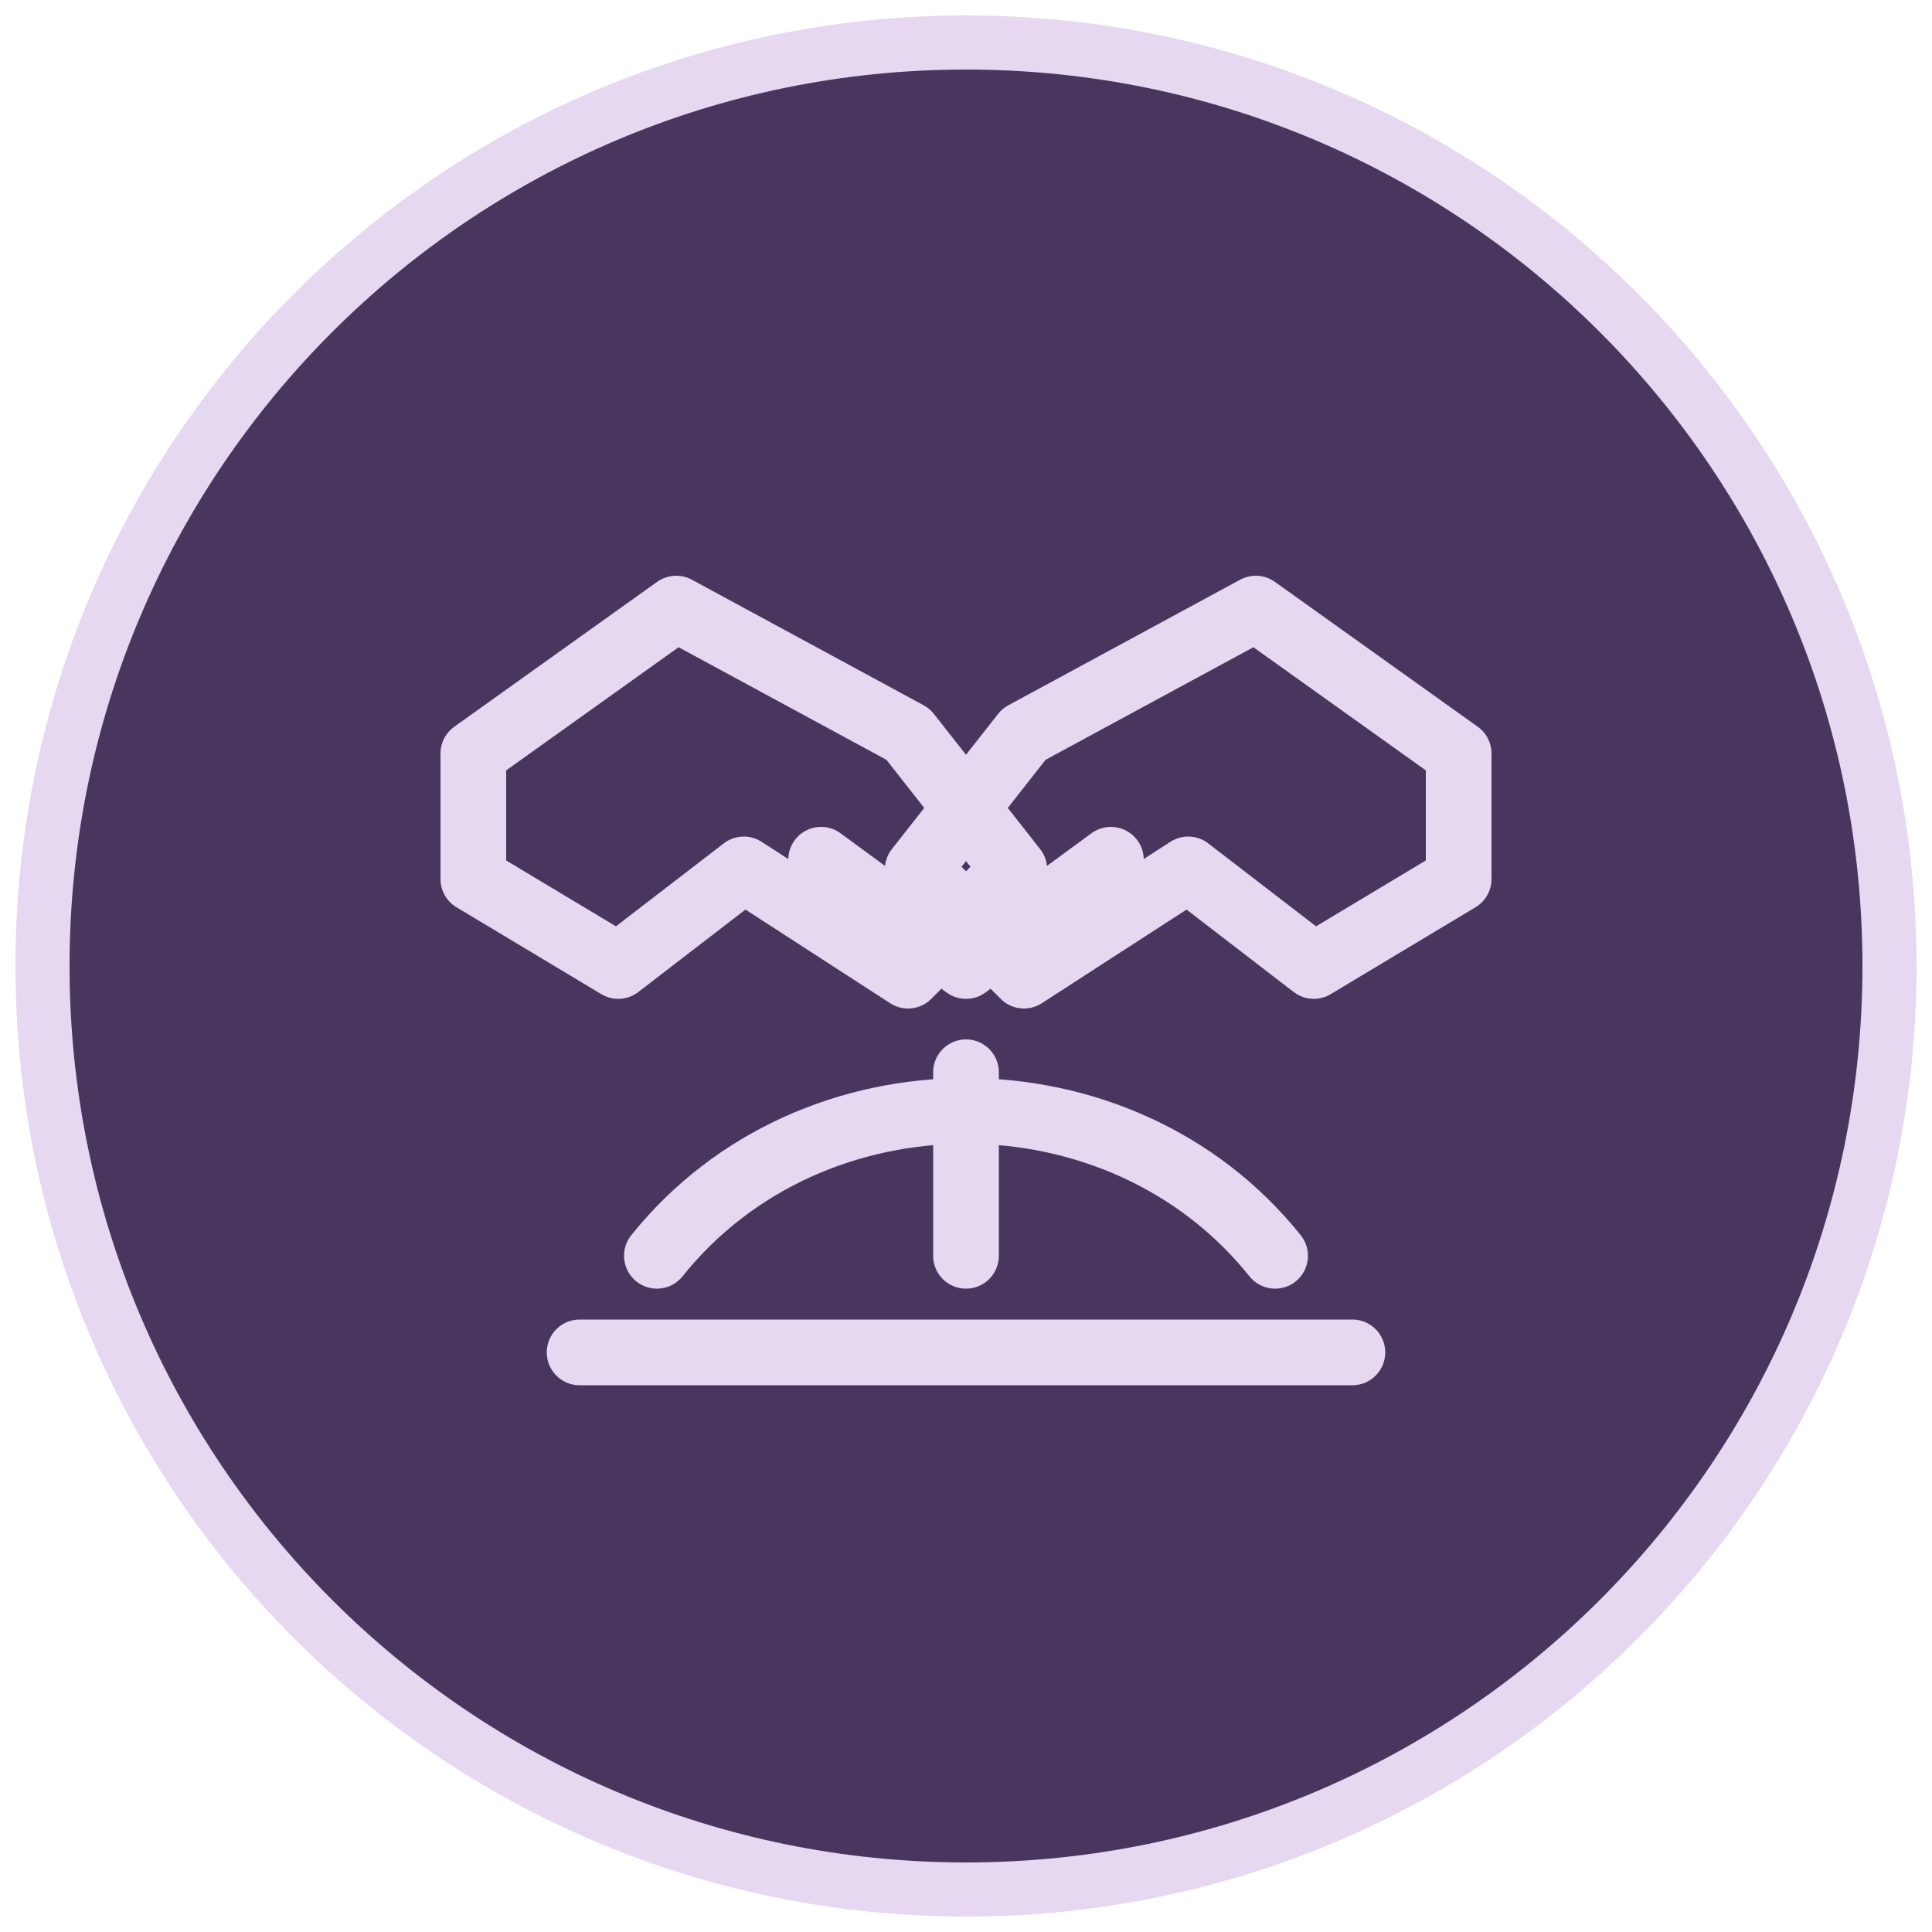
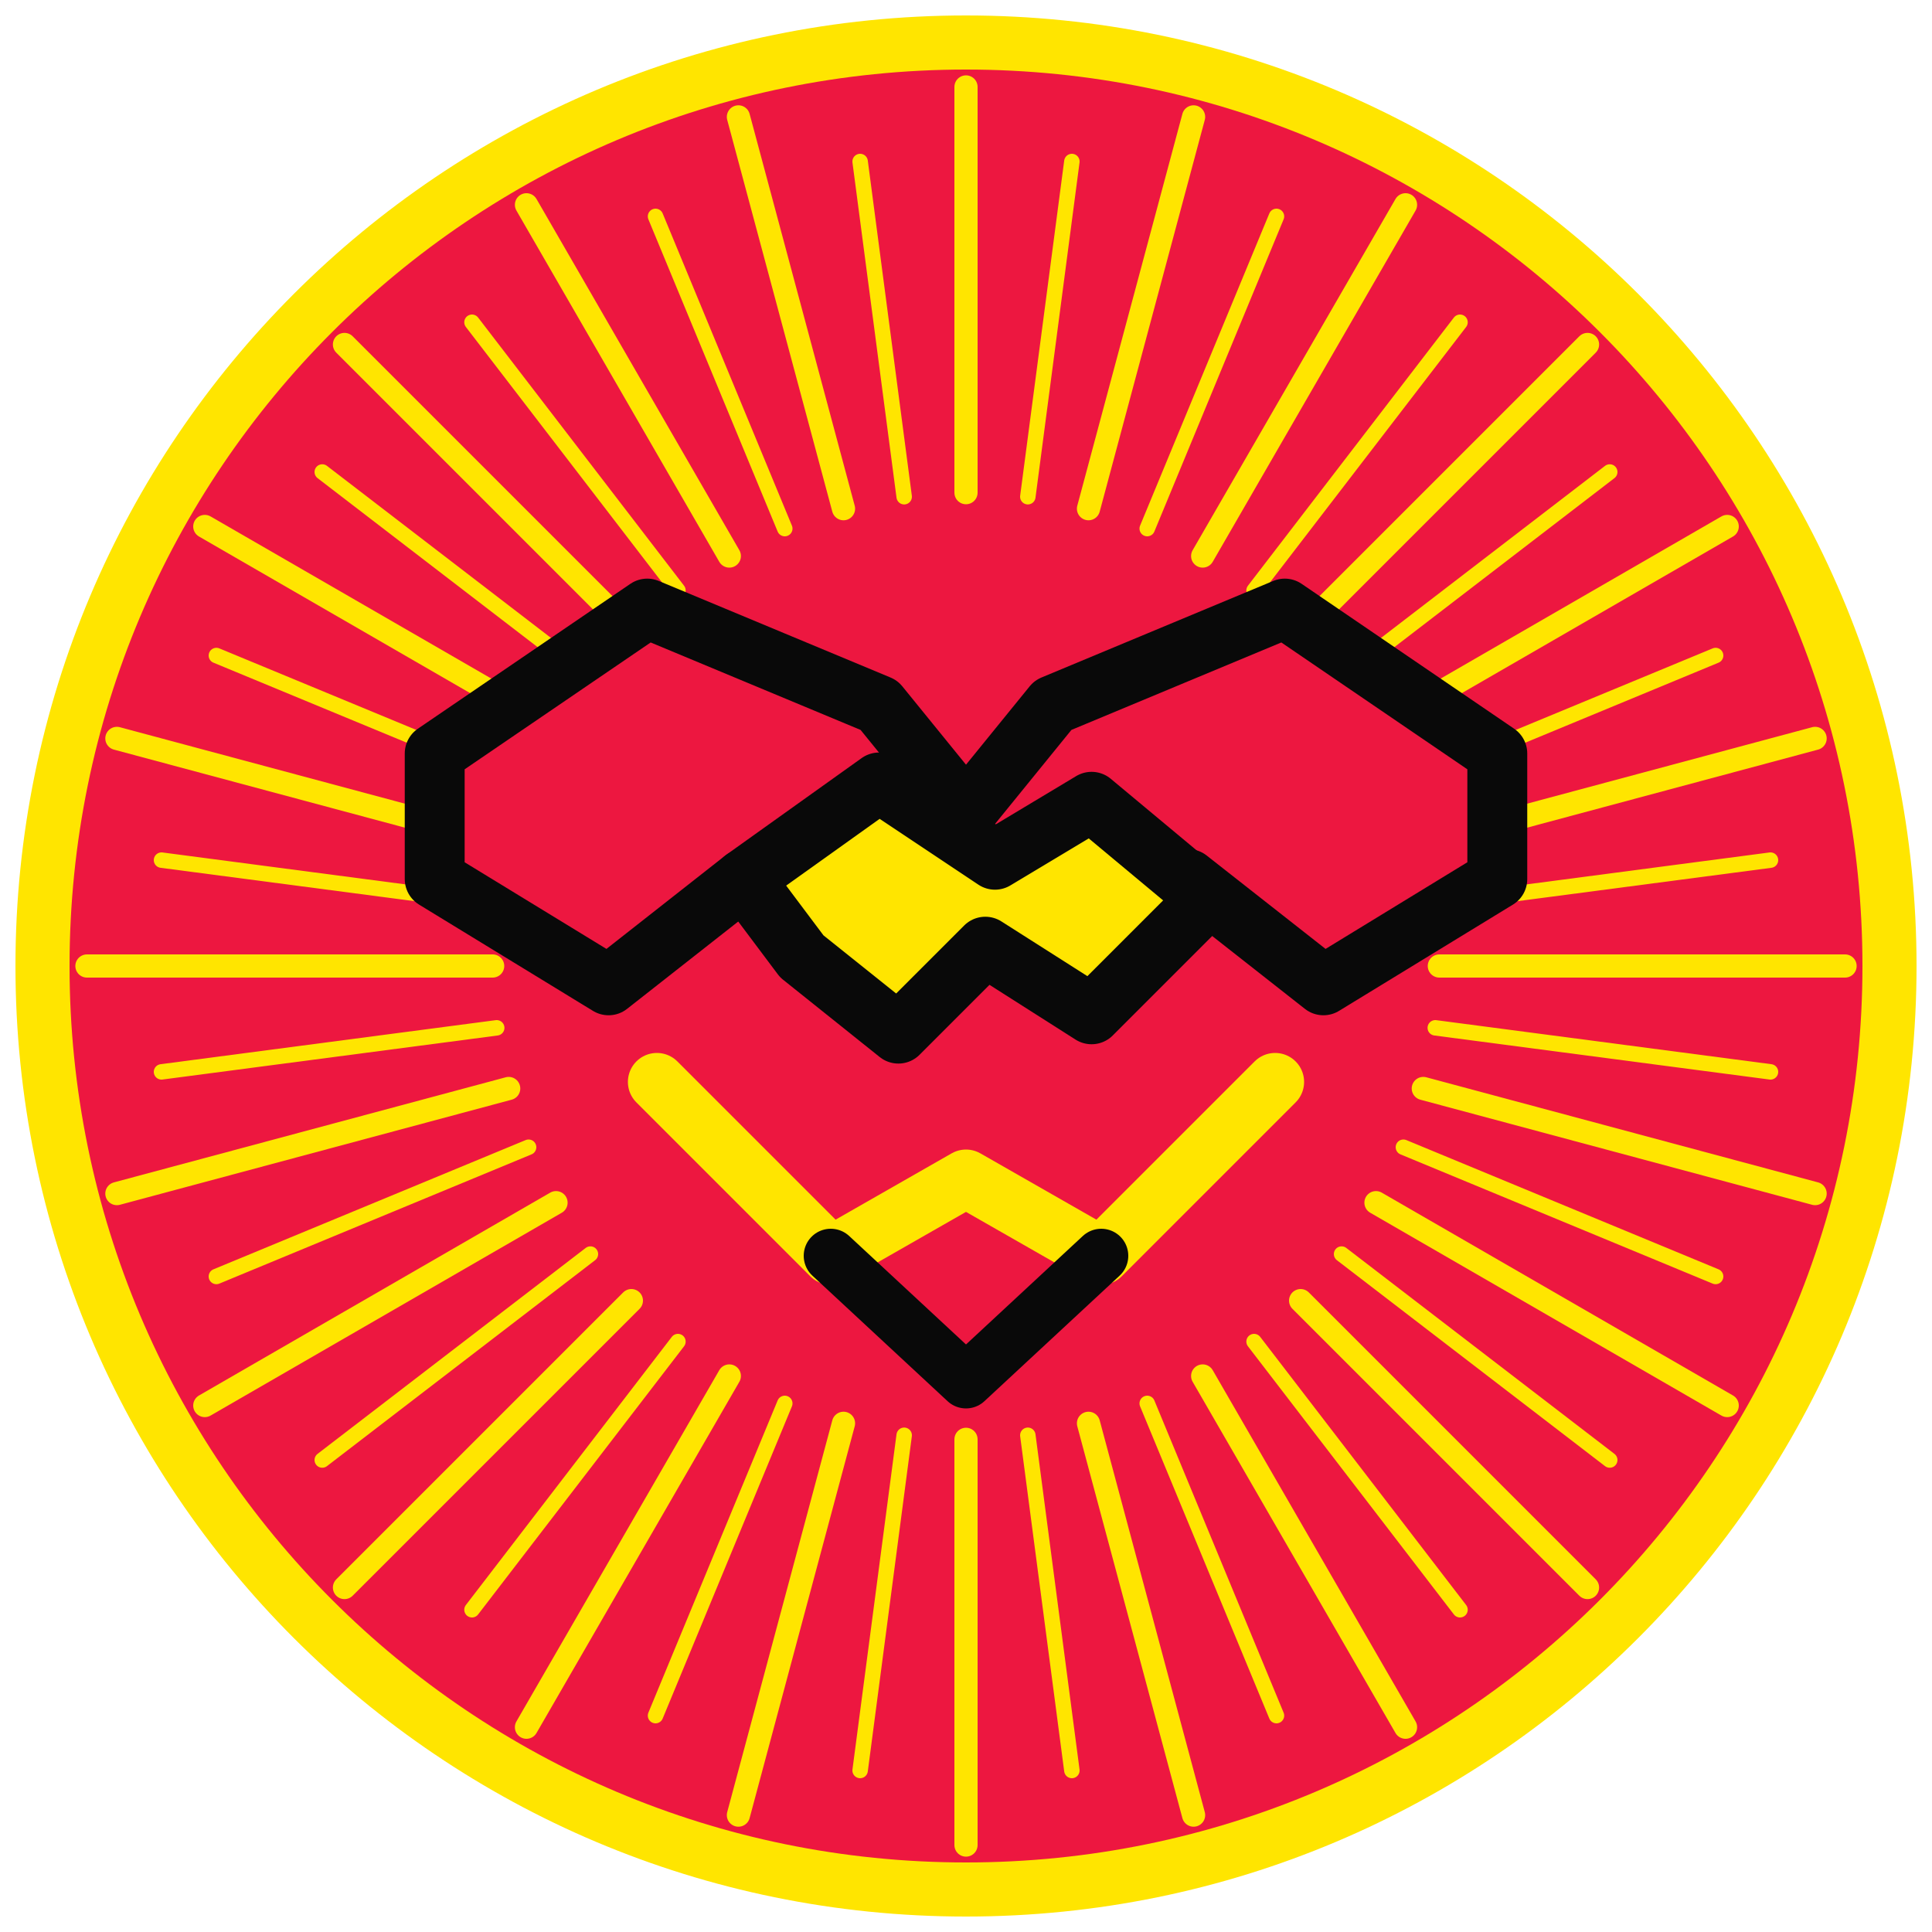
<svg xmlns="http://www.w3.org/2000/svg" width="1000" height="1000" viewBox="0 0 1000 1000">
-   <circle cx="500" cy="500" r="478" fill="#49365F" stroke="#E5D8F0" stroke-width="28" />
-   <g fill="none" stroke="#E5D8F0" stroke-width="34" stroke-linecap="round" stroke-linejoin="round">
-     <path d="M245 390l105-75 120 65 55 70-55 55-85-55-65 50-75-45z" />
-     <path d="M755 390l-105-75-120 65-55 70 55 55 85-55 65 50 75-45z" />
-     <path d="M425 445l75 55 75-55M340 650c80-100 240-100 320 0M300 700h400" />
-     <path d="M500 555v95" />
+   <defs>
+     <clipPath id="disc">
+       <circle cx="500" cy="500" r="478" />
+     </clipPath>
+   </defs>
+   <circle cx="500" cy="500" r="478" fill="#ED1740" stroke="#FFE500" stroke-width="28" />
+   <g clip-path="url(#disc)">
+     <path d="M745.0 500.0L955.0 500.0" stroke="#FFE500" stroke-width="12" stroke-linecap="round" />
+     <path d="M742.9 532.0L916.4 554.8" stroke="#FFE500" stroke-width="8" stroke-linecap="round" />
+     <path d="M736.7 563.4L939.5 617.8" stroke="#FFE500" stroke-width="12" stroke-linecap="round" />
+     <path d="M726.4 593.8L888.0 660.7" stroke="#FFE500" stroke-width="8" stroke-linecap="round" />
+     <path d="M712.2 622.5L894.0 727.5" stroke="#FFE500" stroke-width="12" stroke-linecap="round" />
+     <path d="M694.4 649.1L833.2 755.7" stroke="#FFE500" stroke-width="8" stroke-linecap="round" />
+     <path d="M673.2 673.2L821.7 821.7" stroke="#FFE500" stroke-width="12" stroke-linecap="round" />
+     <path d="M649.1 694.4L755.7 833.2" stroke="#FFE500" stroke-width="8" stroke-linecap="round" />
+     <path d="M622.5 712.2L727.5 894.0" stroke="#FFE500" stroke-width="12" stroke-linecap="round" />
+     <path d="M593.8 726.4L660.7 888.0" stroke="#FFE500" stroke-width="8" stroke-linecap="round" />
+     <path d="M563.4 736.7L617.8 939.5" stroke="#FFE500" stroke-width="12" stroke-linecap="round" />
+     <path d="M532.0 742.9L554.8 916.4" stroke="#FFE500" stroke-width="8" stroke-linecap="round" />
+     <path d="M500.0 745.0L500.0 955.0" stroke="#FFE500" stroke-width="12" stroke-linecap="round" />
+     <path d="M468.0 742.9L445.2 916.4" stroke="#FFE500" stroke-width="8" stroke-linecap="round" />
+     <path d="M436.6 736.7L382.2 939.5" stroke="#FFE500" stroke-width="12" stroke-linecap="round" />
+     <path d="M406.2 726.4L339.3 888.0" stroke="#FFE500" stroke-width="8" stroke-linecap="round" />
+     <path d="M377.5 712.2L272.5 894.0" stroke="#FFE500" stroke-width="12" stroke-linecap="round" />
+     <path d="M350.9 694.4L244.3 833.2" stroke="#FFE500" stroke-width="8" stroke-linecap="round" />
+     <path d="M326.8 673.2L178.3 821.7" stroke="#FFE500" stroke-width="12" stroke-linecap="round" />
+     <path d="M305.6 649.1L166.8 755.7" stroke="#FFE500" stroke-width="8" stroke-linecap="round" />
+     <path d="M287.8 622.5L106.0 727.5" stroke="#FFE500" stroke-width="12" stroke-linecap="round" />
+     <path d="M273.6 593.8L112.0 660.7" stroke="#FFE500" stroke-width="8" stroke-linecap="round" />
+     <path d="M263.3 563.4L60.5 617.8" stroke="#FFE500" stroke-width="12" stroke-linecap="round" />
+     <path d="M257.1 532.0L83.6 554.8" stroke="#FFE500" stroke-width="8" stroke-linecap="round" />
+     <path d="M255.0 500.0L45.0 500.0" stroke="#FFE500" stroke-width="12" stroke-linecap="round" />
+     <path d="M257.1 468.0L83.6 445.2" stroke="#FFE500" stroke-width="8" stroke-linecap="round" />
+     <path d="M263.3 436.6L60.5 382.2" stroke="#FFE500" stroke-width="12" stroke-linecap="round" />
+     <path d="M273.6 406.2L112.0 339.3" stroke="#FFE500" stroke-width="8" stroke-linecap="round" />
+     <path d="M287.8 377.5L106.0 272.5" stroke="#FFE500" stroke-width="12" stroke-linecap="round" />
+     <path d="M305.6 350.9L166.8 244.3" stroke="#FFE500" stroke-width="8" stroke-linecap="round" />
+     <path d="M326.8 326.8L178.3 178.3" stroke="#FFE500" stroke-width="12" stroke-linecap="round" />
+     <path d="M350.9 305.6L244.3 166.8" stroke="#FFE500" stroke-width="8" stroke-linecap="round" />
+     <path d="M377.5 287.8L272.5 106.0" stroke="#FFE500" stroke-width="12" stroke-linecap="round" />
+     <path d="M406.2 273.6L339.3 112.0" stroke="#FFE500" stroke-width="8" stroke-linecap="round" />
+     <path d="M436.6 263.3L382.2 60.5" stroke="#FFE500" stroke-width="12" stroke-linecap="round" />
+     <path d="M468.0 257.1L445.2 83.6" stroke="#FFE500" stroke-width="8" stroke-linecap="round" />
+     <path d="M500.0 255.0L500.0 45.0" stroke="#FFE500" stroke-width="12" stroke-linecap="round" />
+     <path d="M532.0 257.1L554.8 83.6" stroke="#FFE500" stroke-width="8" stroke-linecap="round" />
+     <path d="M563.4 263.3L617.8 60.5" stroke="#FFE500" stroke-width="12" stroke-linecap="round" />
+     <path d="M593.8 273.6L660.7 112.0" stroke="#FFE500" stroke-width="8" stroke-linecap="round" />
+     <path d="M622.5 287.8L727.5 106.0" stroke="#FFE500" stroke-width="12" stroke-linecap="round" />
+     <path d="M649.1 305.6L755.7 166.8" stroke="#FFE500" stroke-width="8" stroke-linecap="round" />
+     <path d="M673.2 326.8L821.7 178.3" stroke="#FFE500" stroke-width="12" stroke-linecap="round" />
+     <path d="M694.4 350.9L833.2 244.3" stroke="#FFE500" stroke-width="8" stroke-linecap="round" />
+     <path d="M712.2 377.5L894.0 272.5" stroke="#FFE500" stroke-width="12" stroke-linecap="round" />
+     <path d="M726.4 406.2L888.0 339.3" stroke="#FFE500" stroke-width="8" stroke-linecap="round" />
+     <path d="M736.7 436.6L939.5 382.2" stroke="#FFE500" stroke-width="12" stroke-linecap="round" />
+     <path d="M742.9 468.0L916.4 445.2" stroke="#FFE500" stroke-width="8" stroke-linecap="round" />
+   </g>
+   <g stroke="#090909" stroke-width="31" stroke-linejoin="round" stroke-linecap="round">
+     <path d="M225 390L335 315L455 365L520 445L465 505L385 455L315 510L225 455Z" fill="#ED1740" />
+     <path d="M775 390L665 315L545 365L480 445L535 505L615 455L685 510L775 455Z" fill="#ED1740" />
+     <path d="M385 455L455 405L515 445L565 415L625 465L565 525L510 490L465 535L415 495Z" fill="#FFE500" />
+     <path d="M340 560L430 650L500 610L570 650L660 560" fill="none" stroke="#FFE500" stroke-width="30" />
+     <path d="M430 650L500 715L570 650" fill="none" stroke="#090909" stroke-width="28" />
  </g>
</svg>
